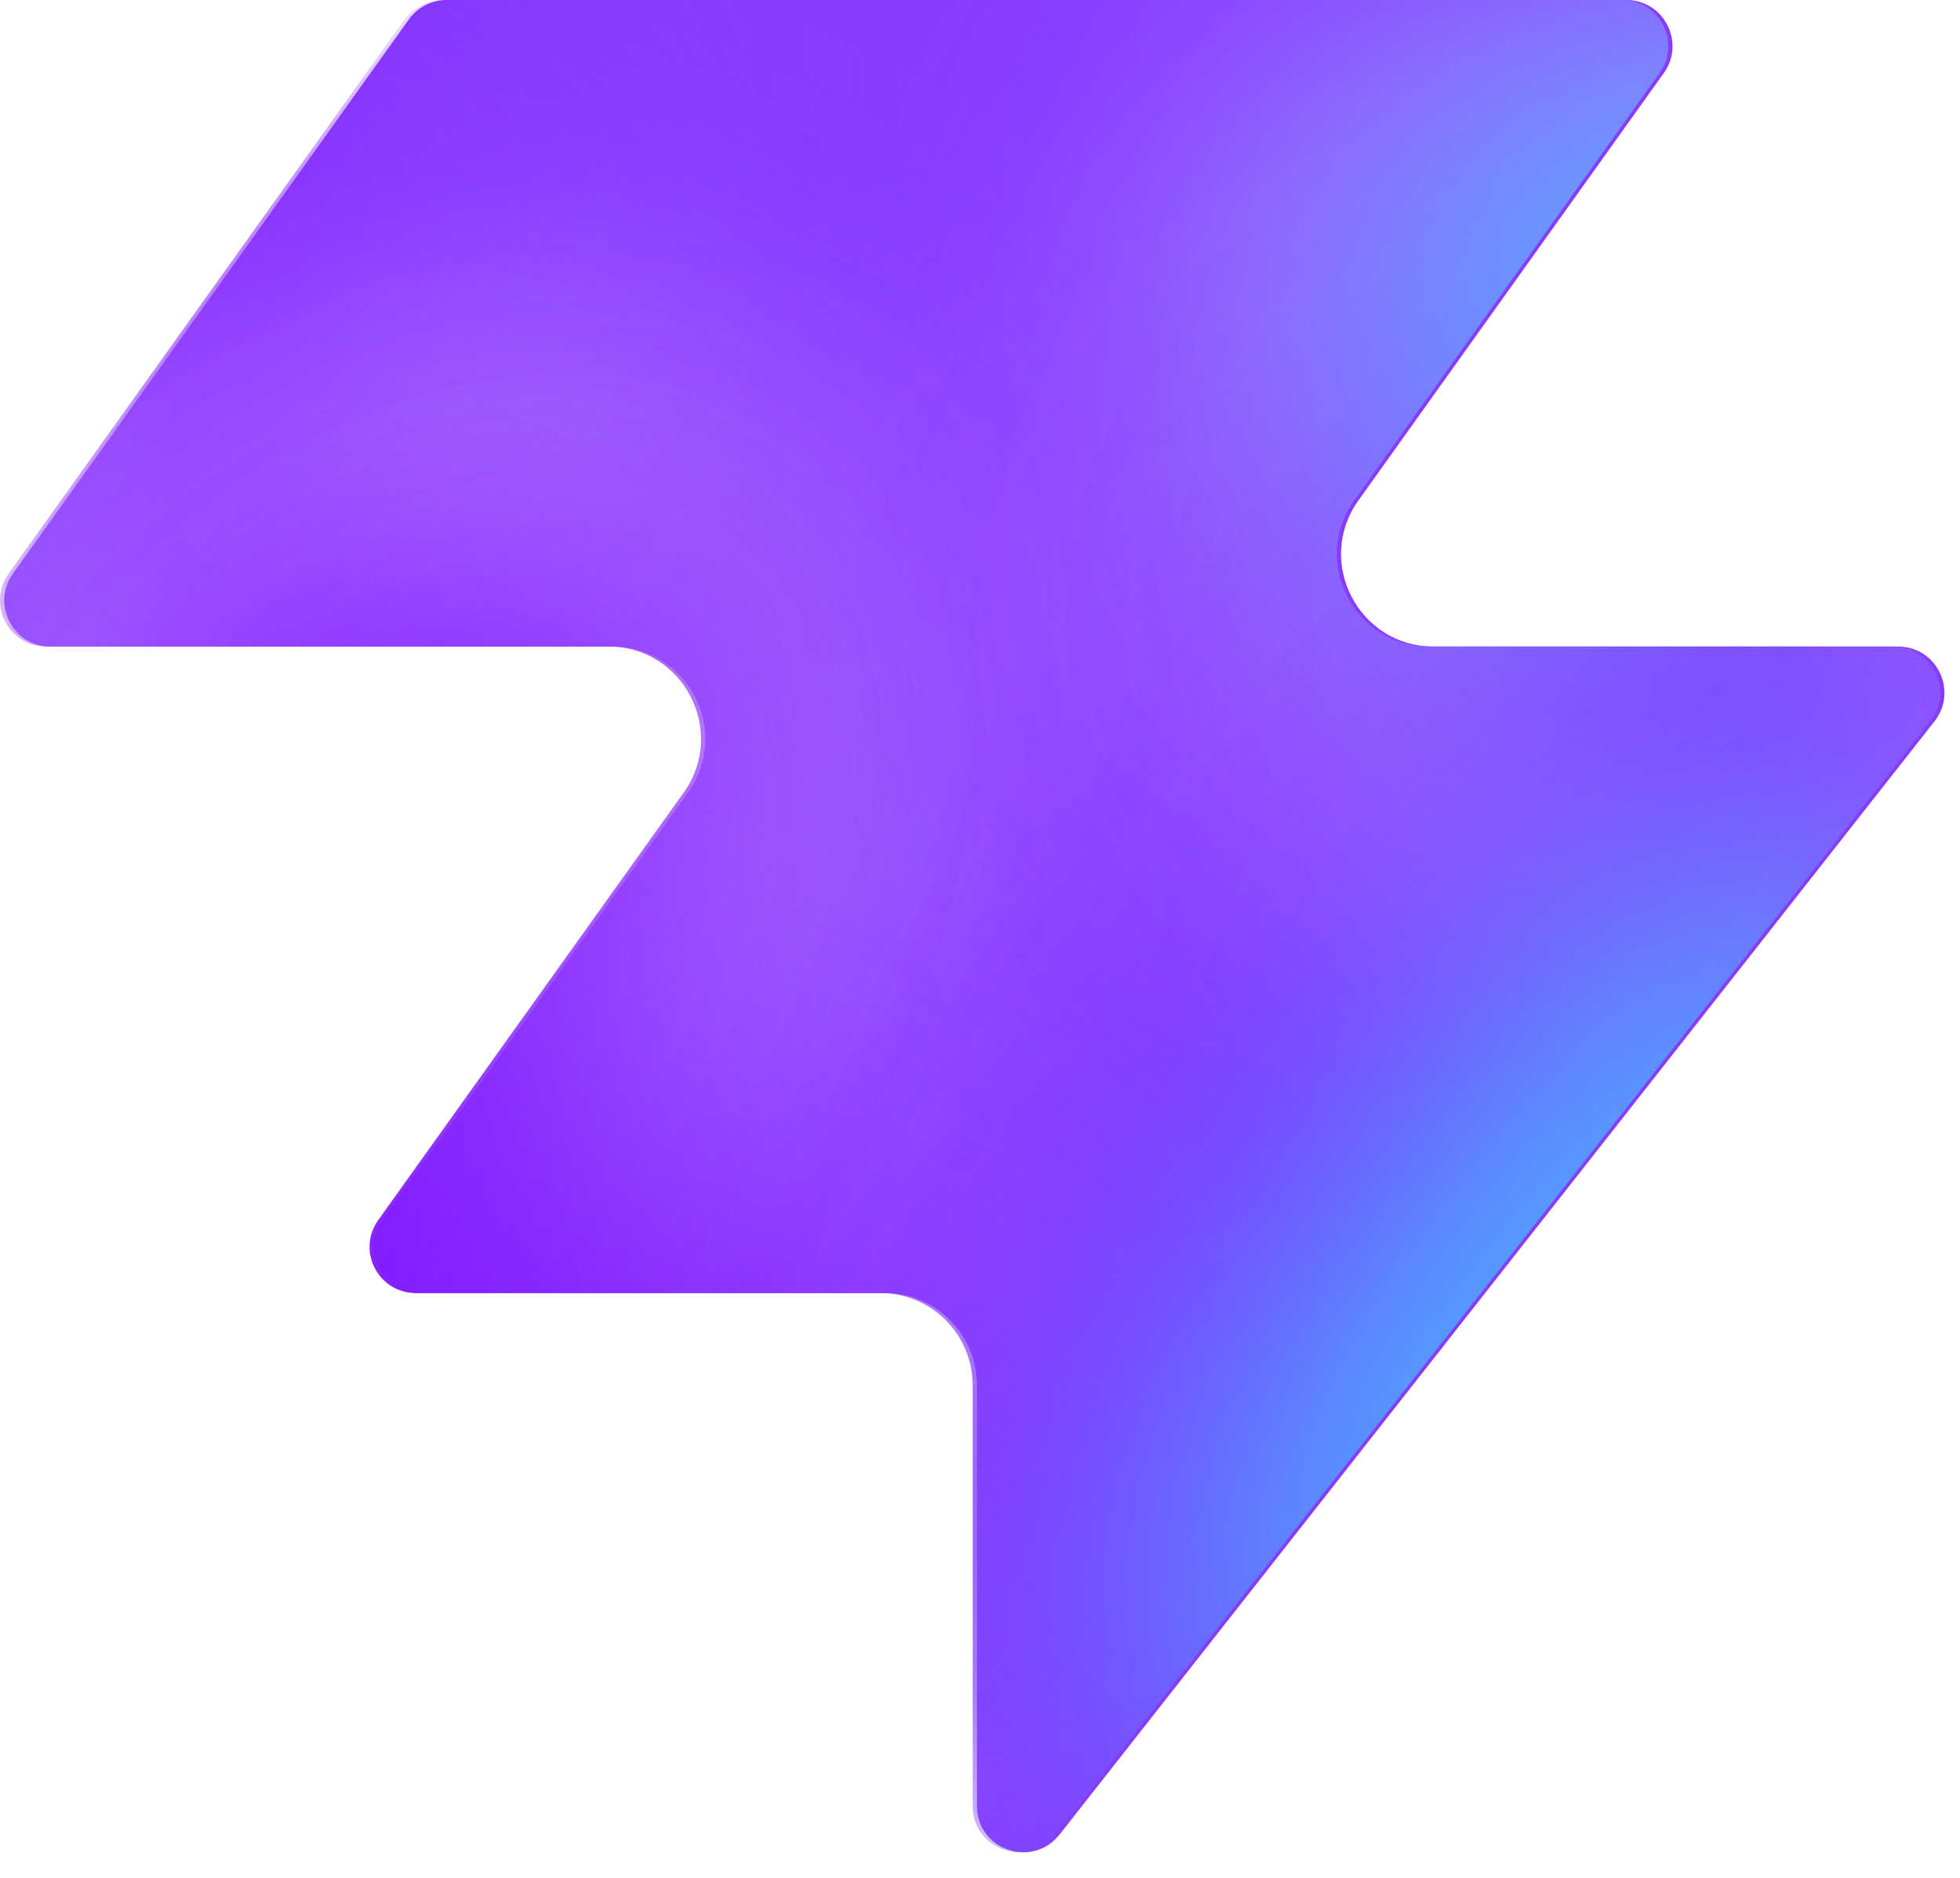
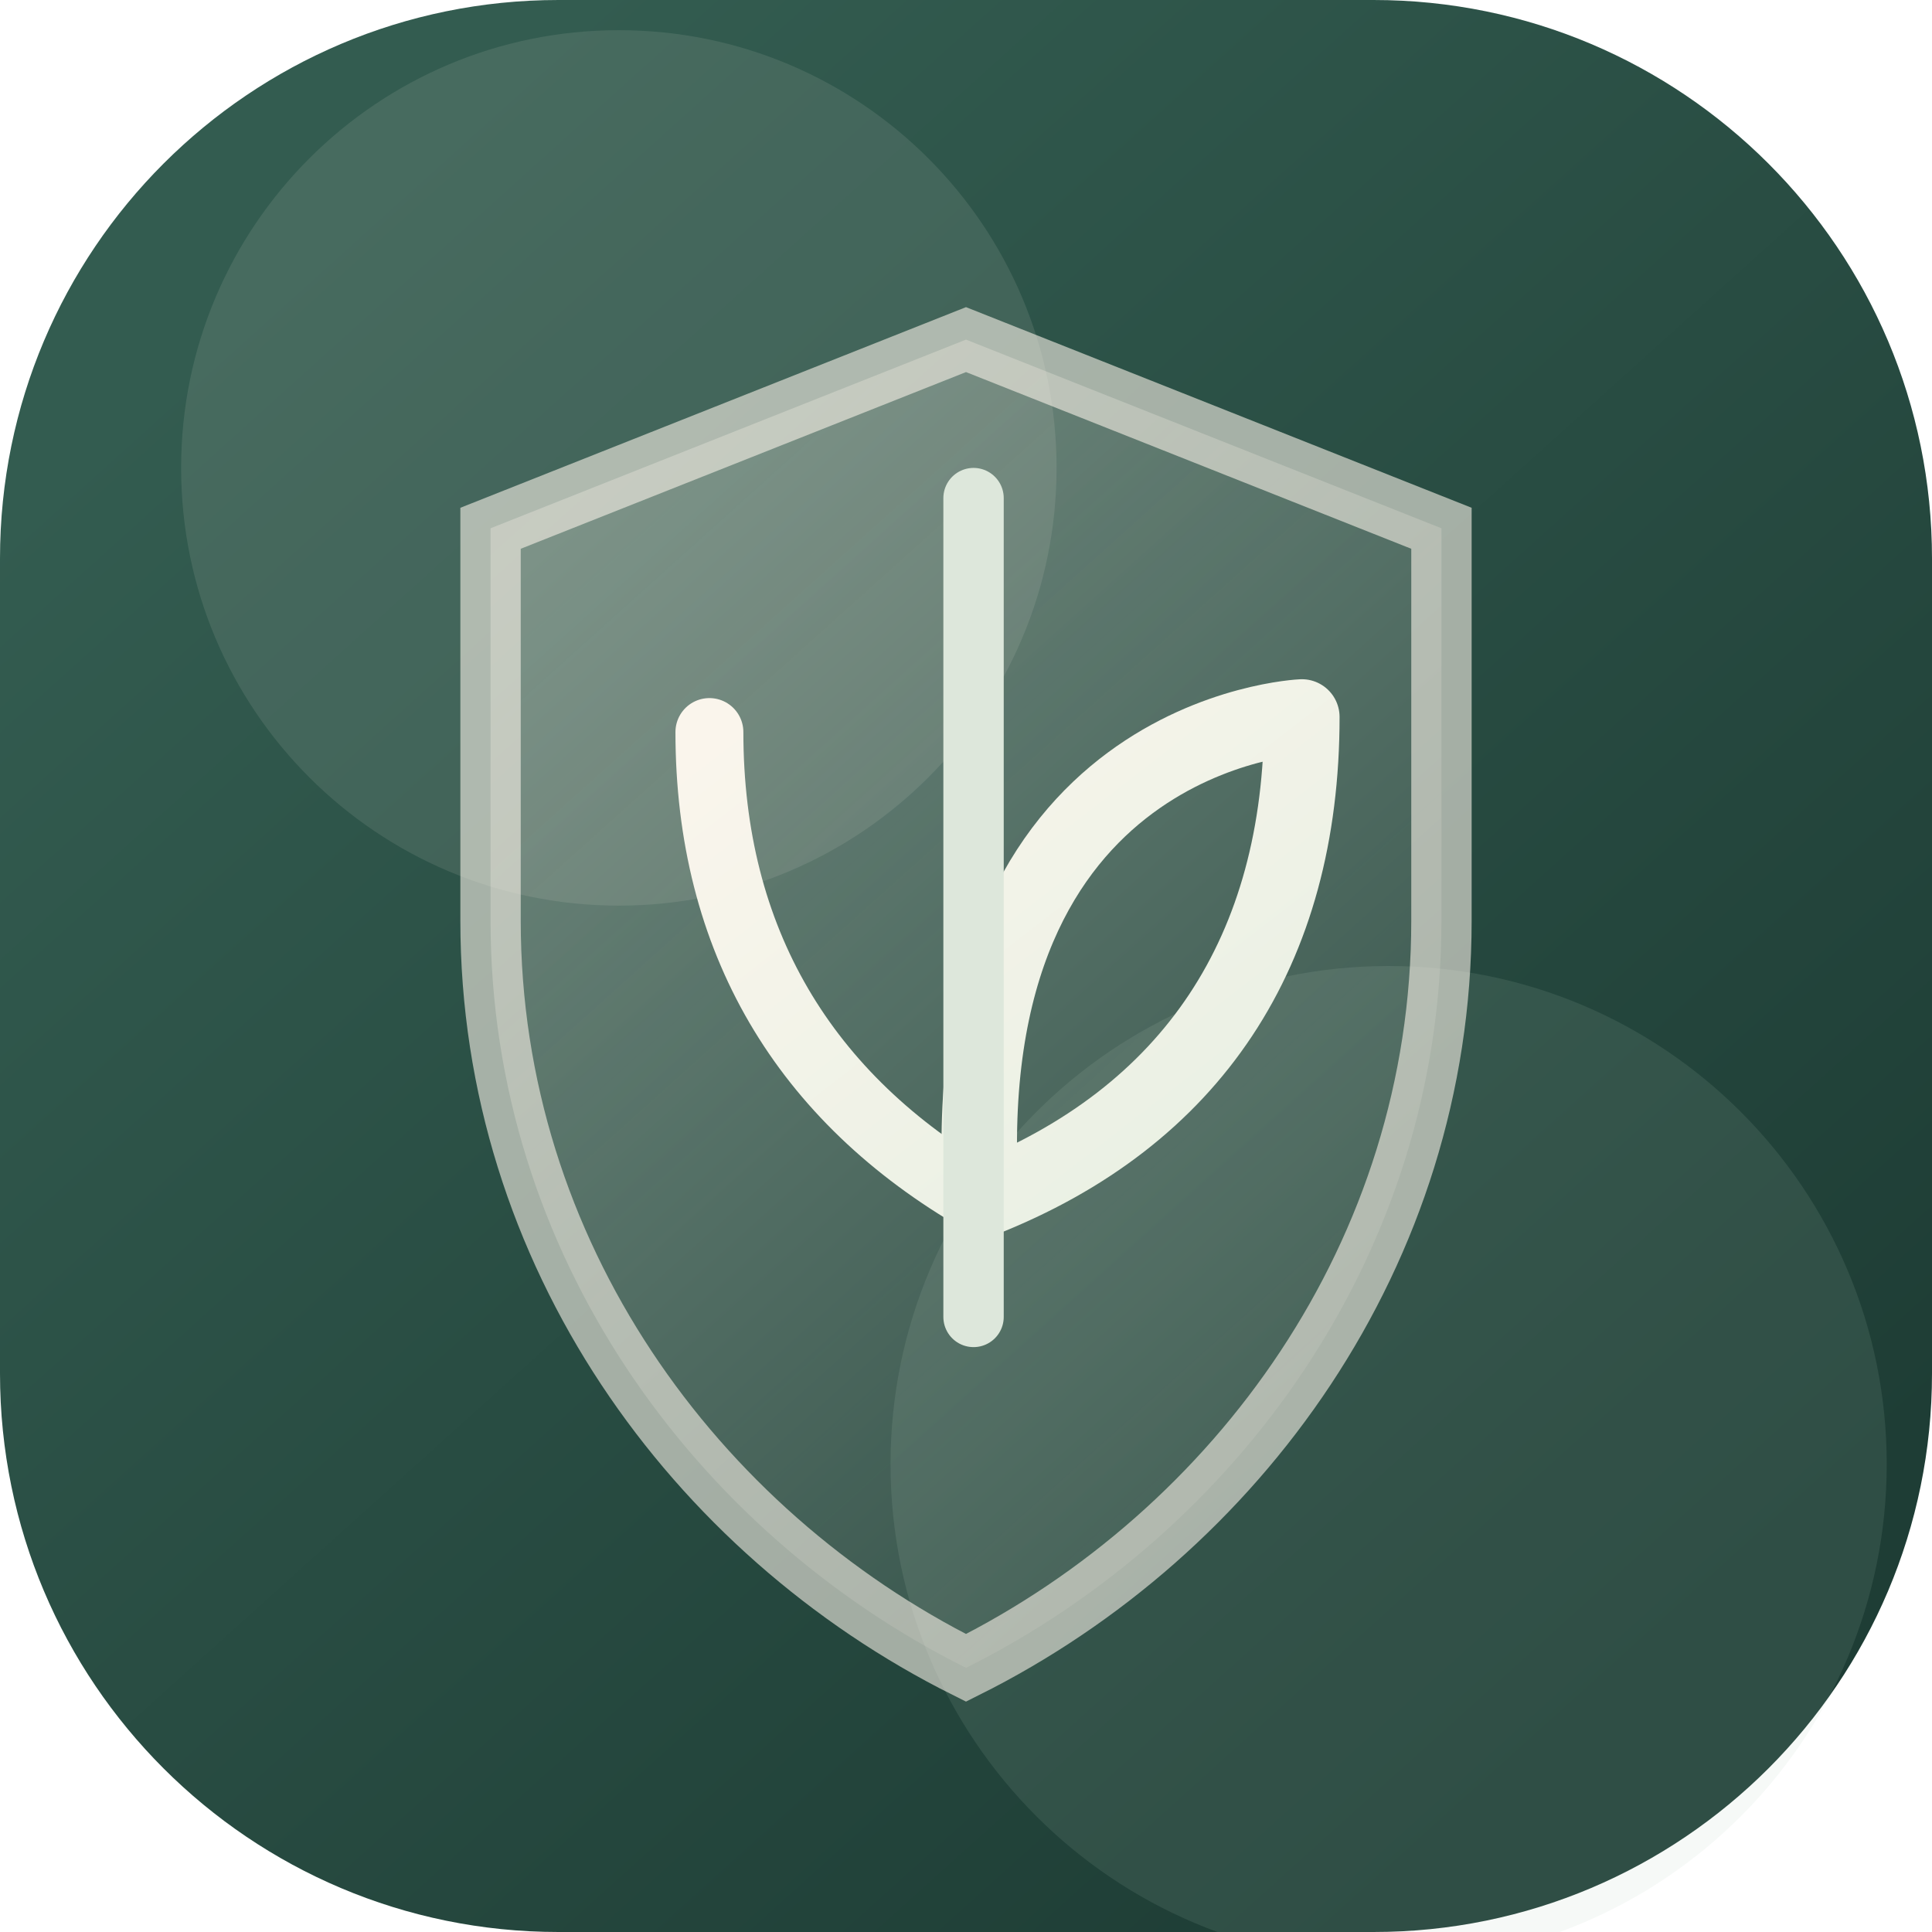
- <svg xmlns="http://www.w3.org/2000/svg" width="48" height="46" fill="none" viewBox="0 0 48 46">
-   <path fill="#863bff" d="M25.946 44.938c-.664.845-2.021.375-2.021-.698V33.937a2.26 2.26 0 0 0-2.262-2.262H10.287c-.92 0-1.456-1.04-.92-1.788l7.48-10.471c1.07-1.497 0-3.578-1.842-3.578H1.237c-.92 0-1.456-1.04-.92-1.788L10.013.474c.214-.297.556-.474.92-.474h28.894c.92 0 1.456 1.04.92 1.788l-7.48 10.471c-1.07 1.498 0 3.579 1.842 3.579h11.377c.943 0 1.473 1.088.89 1.83L25.947 44.94z" style="fill:#863bff;fill:color(display-p3 .525 .23 1);fill-opacity:1" />
-   <mask id="a" width="48" height="46" x="0" y="0" maskUnits="userSpaceOnUse" style="mask-type:alpha">
-     <path fill="#000" d="M25.842 44.938c-.664.844-2.021.375-2.021-.698V33.937a2.26 2.26 0 0 0-2.262-2.262H10.183c-.92 0-1.456-1.04-.92-1.788l7.48-10.471c1.07-1.498 0-3.579-1.842-3.579H1.133c-.92 0-1.456-1.04-.92-1.787L9.91.473c.214-.297.556-.474.92-.474h28.894c.92 0 1.456 1.04.92 1.788l-7.48 10.471c-1.07 1.498 0 3.578 1.842 3.578h11.377c.943 0 1.473 1.088.89 1.832L25.843 44.94z" style="fill:#000;fill-opacity:1" />
-   </mask>
-   <g mask="url(#a)">
-     <g filter="url(#b)">
-       <ellipse cx="5.508" cy="14.704" fill="#ede6ff" rx="5.508" ry="14.704" style="fill:#ede6ff;fill:color(display-p3 .927 .903 1);fill-opacity:1" transform="matrix(.00324 1 1 -.00324 -4.47 31.516)" />
-     </g>
-     <g filter="url(#c)">
-       <ellipse cx="10.399" cy="29.851" fill="#ede6ff" rx="10.399" ry="29.851" style="fill:#ede6ff;fill:color(display-p3 .927 .903 1);fill-opacity:1" transform="matrix(.00324 1 1 -.00324 -39.328 7.883)" />
-     </g>
-     <g filter="url(#d)">
-       <ellipse cx="5.508" cy="30.487" fill="#7e14ff" rx="5.508" ry="30.487" style="fill:#7e14ff;fill:color(display-p3 .492 .077 1);fill-opacity:1" transform="rotate(89.814 -25.913 -14.639)scale(1 -1)" />
-     </g>
-     <g filter="url(#e)">
-       <ellipse cx="5.508" cy="30.599" fill="#7e14ff" rx="5.508" ry="30.599" style="fill:#7e14ff;fill:color(display-p3 .492 .077 1);fill-opacity:1" transform="rotate(89.814 -32.644 -3.334)scale(1 -1)" />
-     </g>
-     <g filter="url(#f)">
-       <ellipse cx="5.508" cy="30.599" fill="#7e14ff" rx="5.508" ry="30.599" style="fill:#7e14ff;fill:color(display-p3 .492 .077 1);fill-opacity:1" transform="matrix(.00324 1 1 -.00324 -34.34 30.47)" />
-     </g>
-     <g filter="url(#g)">
-       <ellipse cx="14.072" cy="22.078" fill="#ede6ff" rx="14.072" ry="22.078" style="fill:#ede6ff;fill:color(display-p3 .927 .903 1);fill-opacity:1" transform="rotate(93.35 24.506 48.493)scale(-1 1)" />
-     </g>
-     <g filter="url(#h)">
-       <ellipse cx="3.47" cy="21.501" fill="#7e14ff" rx="3.47" ry="21.501" style="fill:#7e14ff;fill:color(display-p3 .492 .077 1);fill-opacity:1" transform="rotate(89.009 28.708 47.59)scale(-1 1)" />
-     </g>
-     <g filter="url(#i)">
-       <ellipse cx="3.47" cy="21.501" fill="#7e14ff" rx="3.47" ry="21.501" style="fill:#7e14ff;fill:color(display-p3 .492 .077 1);fill-opacity:1" transform="rotate(89.009 28.708 47.59)scale(-1 1)" />
-     </g>
-     <g filter="url(#j)">
-       <ellipse cx=".387" cy="8.972" fill="#7e14ff" rx="4.407" ry="29.108" style="fill:#7e14ff;fill:color(display-p3 .492 .077 1);fill-opacity:1" transform="rotate(39.51 .387 8.972)" />
-     </g>
-     <g filter="url(#k)">
-       <ellipse cx="47.523" cy="-6.092" fill="#7e14ff" rx="4.407" ry="29.108" style="fill:#7e14ff;fill:color(display-p3 .492 .077 1);fill-opacity:1" transform="rotate(37.892 47.523 -6.092)" />
-     </g>
-     <g filter="url(#l)">
-       <ellipse cx="41.412" cy="6.333" fill="#47bfff" rx="5.971" ry="9.665" style="fill:#47bfff;fill:color(display-p3 .28 .748 1);fill-opacity:1" transform="rotate(37.892 41.412 6.333)" />
-     </g>
-     <g filter="url(#m)">
-       <ellipse cx="-1.879" cy="38.332" fill="#7e14ff" rx="4.407" ry="29.108" style="fill:#7e14ff;fill:color(display-p3 .492 .077 1);fill-opacity:1" transform="rotate(37.892 -1.88 38.332)" />
-     </g>
-     <g filter="url(#n)">
-       <ellipse cx="-1.879" cy="38.332" fill="#7e14ff" rx="4.407" ry="29.108" style="fill:#7e14ff;fill:color(display-p3 .492 .077 1);fill-opacity:1" transform="rotate(37.892 -1.88 38.332)" />
-     </g>
-     <g filter="url(#o)">
-       <ellipse cx="35.651" cy="29.907" fill="#7e14ff" rx="4.407" ry="29.108" style="fill:#7e14ff;fill:color(display-p3 .492 .077 1);fill-opacity:1" transform="rotate(37.892 35.651 29.907)" />
-     </g>
-     <g filter="url(#p)">
-       <ellipse cx="38.418" cy="32.4" fill="#47bfff" rx="5.971" ry="15.297" style="fill:#47bfff;fill:color(display-p3 .28 .748 1);fill-opacity:1" transform="rotate(37.892 38.418 32.4)" />
-     </g>
-   </g>
+ <svg xmlns="http://www.w3.org/2000/svg" width="512" height="512" fill="none" viewBox="0 0 512 512">
  <defs>
-     <filter id="b" width="60.045" height="41.654" x="-19.77" y="16.149" color-interpolation-filters="sRGB" filterUnits="userSpaceOnUse">
-       <feFlood flood-opacity="0" result="BackgroundImageFix" />
-       <feBlend in="SourceGraphic" in2="BackgroundImageFix" result="shape" />
-       <feGaussianBlur result="effect1_foregroundBlur_2002_17158" stdDeviation="7.659" />
-     </filter>
-     <filter id="c" width="90.34" height="51.437" x="-54.613" y="-7.533" color-interpolation-filters="sRGB" filterUnits="userSpaceOnUse">
-       <feFlood flood-opacity="0" result="BackgroundImageFix" />
-       <feBlend in="SourceGraphic" in2="BackgroundImageFix" result="shape" />
-       <feGaussianBlur result="effect1_foregroundBlur_2002_17158" stdDeviation="7.659" />
-     </filter>
-     <filter id="d" width="79.355" height="29.4" x="-49.64" y="2.03" color-interpolation-filters="sRGB" filterUnits="userSpaceOnUse">
-       <feFlood flood-opacity="0" result="BackgroundImageFix" />
-       <feBlend in="SourceGraphic" in2="BackgroundImageFix" result="shape" />
-       <feGaussianBlur result="effect1_foregroundBlur_2002_17158" stdDeviation="4.596" />
-     </filter>
-     <filter id="e" width="79.579" height="29.4" x="-45.045" y="20.029" color-interpolation-filters="sRGB" filterUnits="userSpaceOnUse">
-       <feFlood flood-opacity="0" result="BackgroundImageFix" />
-       <feBlend in="SourceGraphic" in2="BackgroundImageFix" result="shape" />
-       <feGaussianBlur result="effect1_foregroundBlur_2002_17158" stdDeviation="4.596" />
-     </filter>
-     <filter id="f" width="79.579" height="29.4" x="-43.513" y="21.178" color-interpolation-filters="sRGB" filterUnits="userSpaceOnUse">
-       <feFlood flood-opacity="0" result="BackgroundImageFix" />
-       <feBlend in="SourceGraphic" in2="BackgroundImageFix" result="shape" />
-       <feGaussianBlur result="effect1_foregroundBlur_2002_17158" stdDeviation="4.596" />
-     </filter>
-     <filter id="g" width="74.749" height="58.852" x="15.756" y="-17.901" color-interpolation-filters="sRGB" filterUnits="userSpaceOnUse">
-       <feFlood flood-opacity="0" result="BackgroundImageFix" />
-       <feBlend in="SourceGraphic" in2="BackgroundImageFix" result="shape" />
-       <feGaussianBlur result="effect1_foregroundBlur_2002_17158" stdDeviation="7.659" />
-     </filter>
-     <filter id="h" width="61.377" height="25.362" x="23.548" y="2.284" color-interpolation-filters="sRGB" filterUnits="userSpaceOnUse">
-       <feFlood flood-opacity="0" result="BackgroundImageFix" />
-       <feBlend in="SourceGraphic" in2="BackgroundImageFix" result="shape" />
-       <feGaussianBlur result="effect1_foregroundBlur_2002_17158" stdDeviation="4.596" />
-     </filter>
-     <filter id="i" width="61.377" height="25.362" x="23.548" y="2.284" color-interpolation-filters="sRGB" filterUnits="userSpaceOnUse">
-       <feFlood flood-opacity="0" result="BackgroundImageFix" />
-       <feBlend in="SourceGraphic" in2="BackgroundImageFix" result="shape" />
-       <feGaussianBlur result="effect1_foregroundBlur_2002_17158" stdDeviation="4.596" />
-     </filter>
-     <filter id="j" width="56.045" height="63.649" x="-27.636" y="-22.853" color-interpolation-filters="sRGB" filterUnits="userSpaceOnUse">
-       <feFlood flood-opacity="0" result="BackgroundImageFix" />
-       <feBlend in="SourceGraphic" in2="BackgroundImageFix" result="shape" />
-       <feGaussianBlur result="effect1_foregroundBlur_2002_17158" stdDeviation="4.596" />
-     </filter>
-     <filter id="k" width="54.814" height="64.646" x="20.116" y="-38.415" color-interpolation-filters="sRGB" filterUnits="userSpaceOnUse">
-       <feFlood flood-opacity="0" result="BackgroundImageFix" />
-       <feBlend in="SourceGraphic" in2="BackgroundImageFix" result="shape" />
-       <feGaussianBlur result="effect1_foregroundBlur_2002_17158" stdDeviation="4.596" />
-     </filter>
-     <filter id="l" width="33.541" height="35.313" x="24.641" y="-11.323" color-interpolation-filters="sRGB" filterUnits="userSpaceOnUse">
-       <feFlood flood-opacity="0" result="BackgroundImageFix" />
-       <feBlend in="SourceGraphic" in2="BackgroundImageFix" result="shape" />
-       <feGaussianBlur result="effect1_foregroundBlur_2002_17158" stdDeviation="4.596" />
-     </filter>
-     <filter id="m" width="54.814" height="64.646" x="-29.286" y="6.009" color-interpolation-filters="sRGB" filterUnits="userSpaceOnUse">
-       <feFlood flood-opacity="0" result="BackgroundImageFix" />
-       <feBlend in="SourceGraphic" in2="BackgroundImageFix" result="shape" />
-       <feGaussianBlur result="effect1_foregroundBlur_2002_17158" stdDeviation="4.596" />
-     </filter>
-     <filter id="n" width="54.814" height="64.646" x="-29.286" y="6.009" color-interpolation-filters="sRGB" filterUnits="userSpaceOnUse">
-       <feFlood flood-opacity="0" result="BackgroundImageFix" />
-       <feBlend in="SourceGraphic" in2="BackgroundImageFix" result="shape" />
-       <feGaussianBlur result="effect1_foregroundBlur_2002_17158" stdDeviation="4.596" />
-     </filter>
-     <filter id="o" width="54.814" height="64.646" x="8.244" y="-2.416" color-interpolation-filters="sRGB" filterUnits="userSpaceOnUse">
-       <feFlood flood-opacity="0" result="BackgroundImageFix" />
-       <feBlend in="SourceGraphic" in2="BackgroundImageFix" result="shape" />
-       <feGaussianBlur result="effect1_foregroundBlur_2002_17158" stdDeviation="4.596" />
-     </filter>
-     <filter id="p" width="39.409" height="43.623" x="18.713" y="10.588" color-interpolation-filters="sRGB" filterUnits="userSpaceOnUse">
-       <feFlood flood-opacity="0" result="BackgroundImageFix" />
-       <feBlend in="SourceGraphic" in2="BackgroundImageFix" result="shape" />
-       <feGaussianBlur result="effect1_foregroundBlur_2002_17158" stdDeviation="4.596" />
-     </filter>
+     <linearGradient id="bg" x1="84" x2="432" y1="62" y2="448" gradientUnits="userSpaceOnUse">
+       <stop stop-color="#335C50" />
+       <stop offset="1" stop-color="#1E3D35" />
+     </linearGradient>
+     <linearGradient id="glass" x1="146" x2="378" y1="132" y2="390" gradientUnits="userSpaceOnUse">
+       <stop stop-color="#F8F2E8" stop-opacity=".32" />
+       <stop offset="1" stop-color="#F8F2E8" stop-opacity=".08" />
+     </linearGradient>
+     <linearGradient id="leaf" x1="212" x2="325" y1="177" y2="323" gradientUnits="userSpaceOnUse">
+       <stop stop-color="#FAF5EC" />
+       <stop offset="1" stop-color="#E8F0E3" />
+     </linearGradient>
  </defs>
+   <rect width="512" height="512" rx="148" fill="url(#bg)" />
+   <circle cx="164" cy="124" r="116" fill="#FAF5EC" fill-opacity=".1" />
+   <circle cx="368" cy="388" r="132" fill="#B5C8BC" fill-opacity=".12" />
+   <path fill="url(#glass)" stroke="#F8F2E8" stroke-opacity=".6" stroke-width="16" d="m256 90 126 50v104c0 88-54 162-126 198-72-36-126-110-126-198V140l126-50Z" />
+   <path stroke="url(#leaf)" stroke-linecap="round" stroke-linejoin="round" stroke-width="20" d="M260 318c56-22 85-66 85-128 0 0-93 4-85 128Z" />
+   <path stroke="url(#leaf)" stroke-linecap="round" stroke-linejoin="round" stroke-width="18" d="M260 318c-47-27-72-69-72-124" />
+   <path stroke="#DDE7DB" stroke-linecap="round" stroke-width="16" d="M258 132v217" />
</svg>
